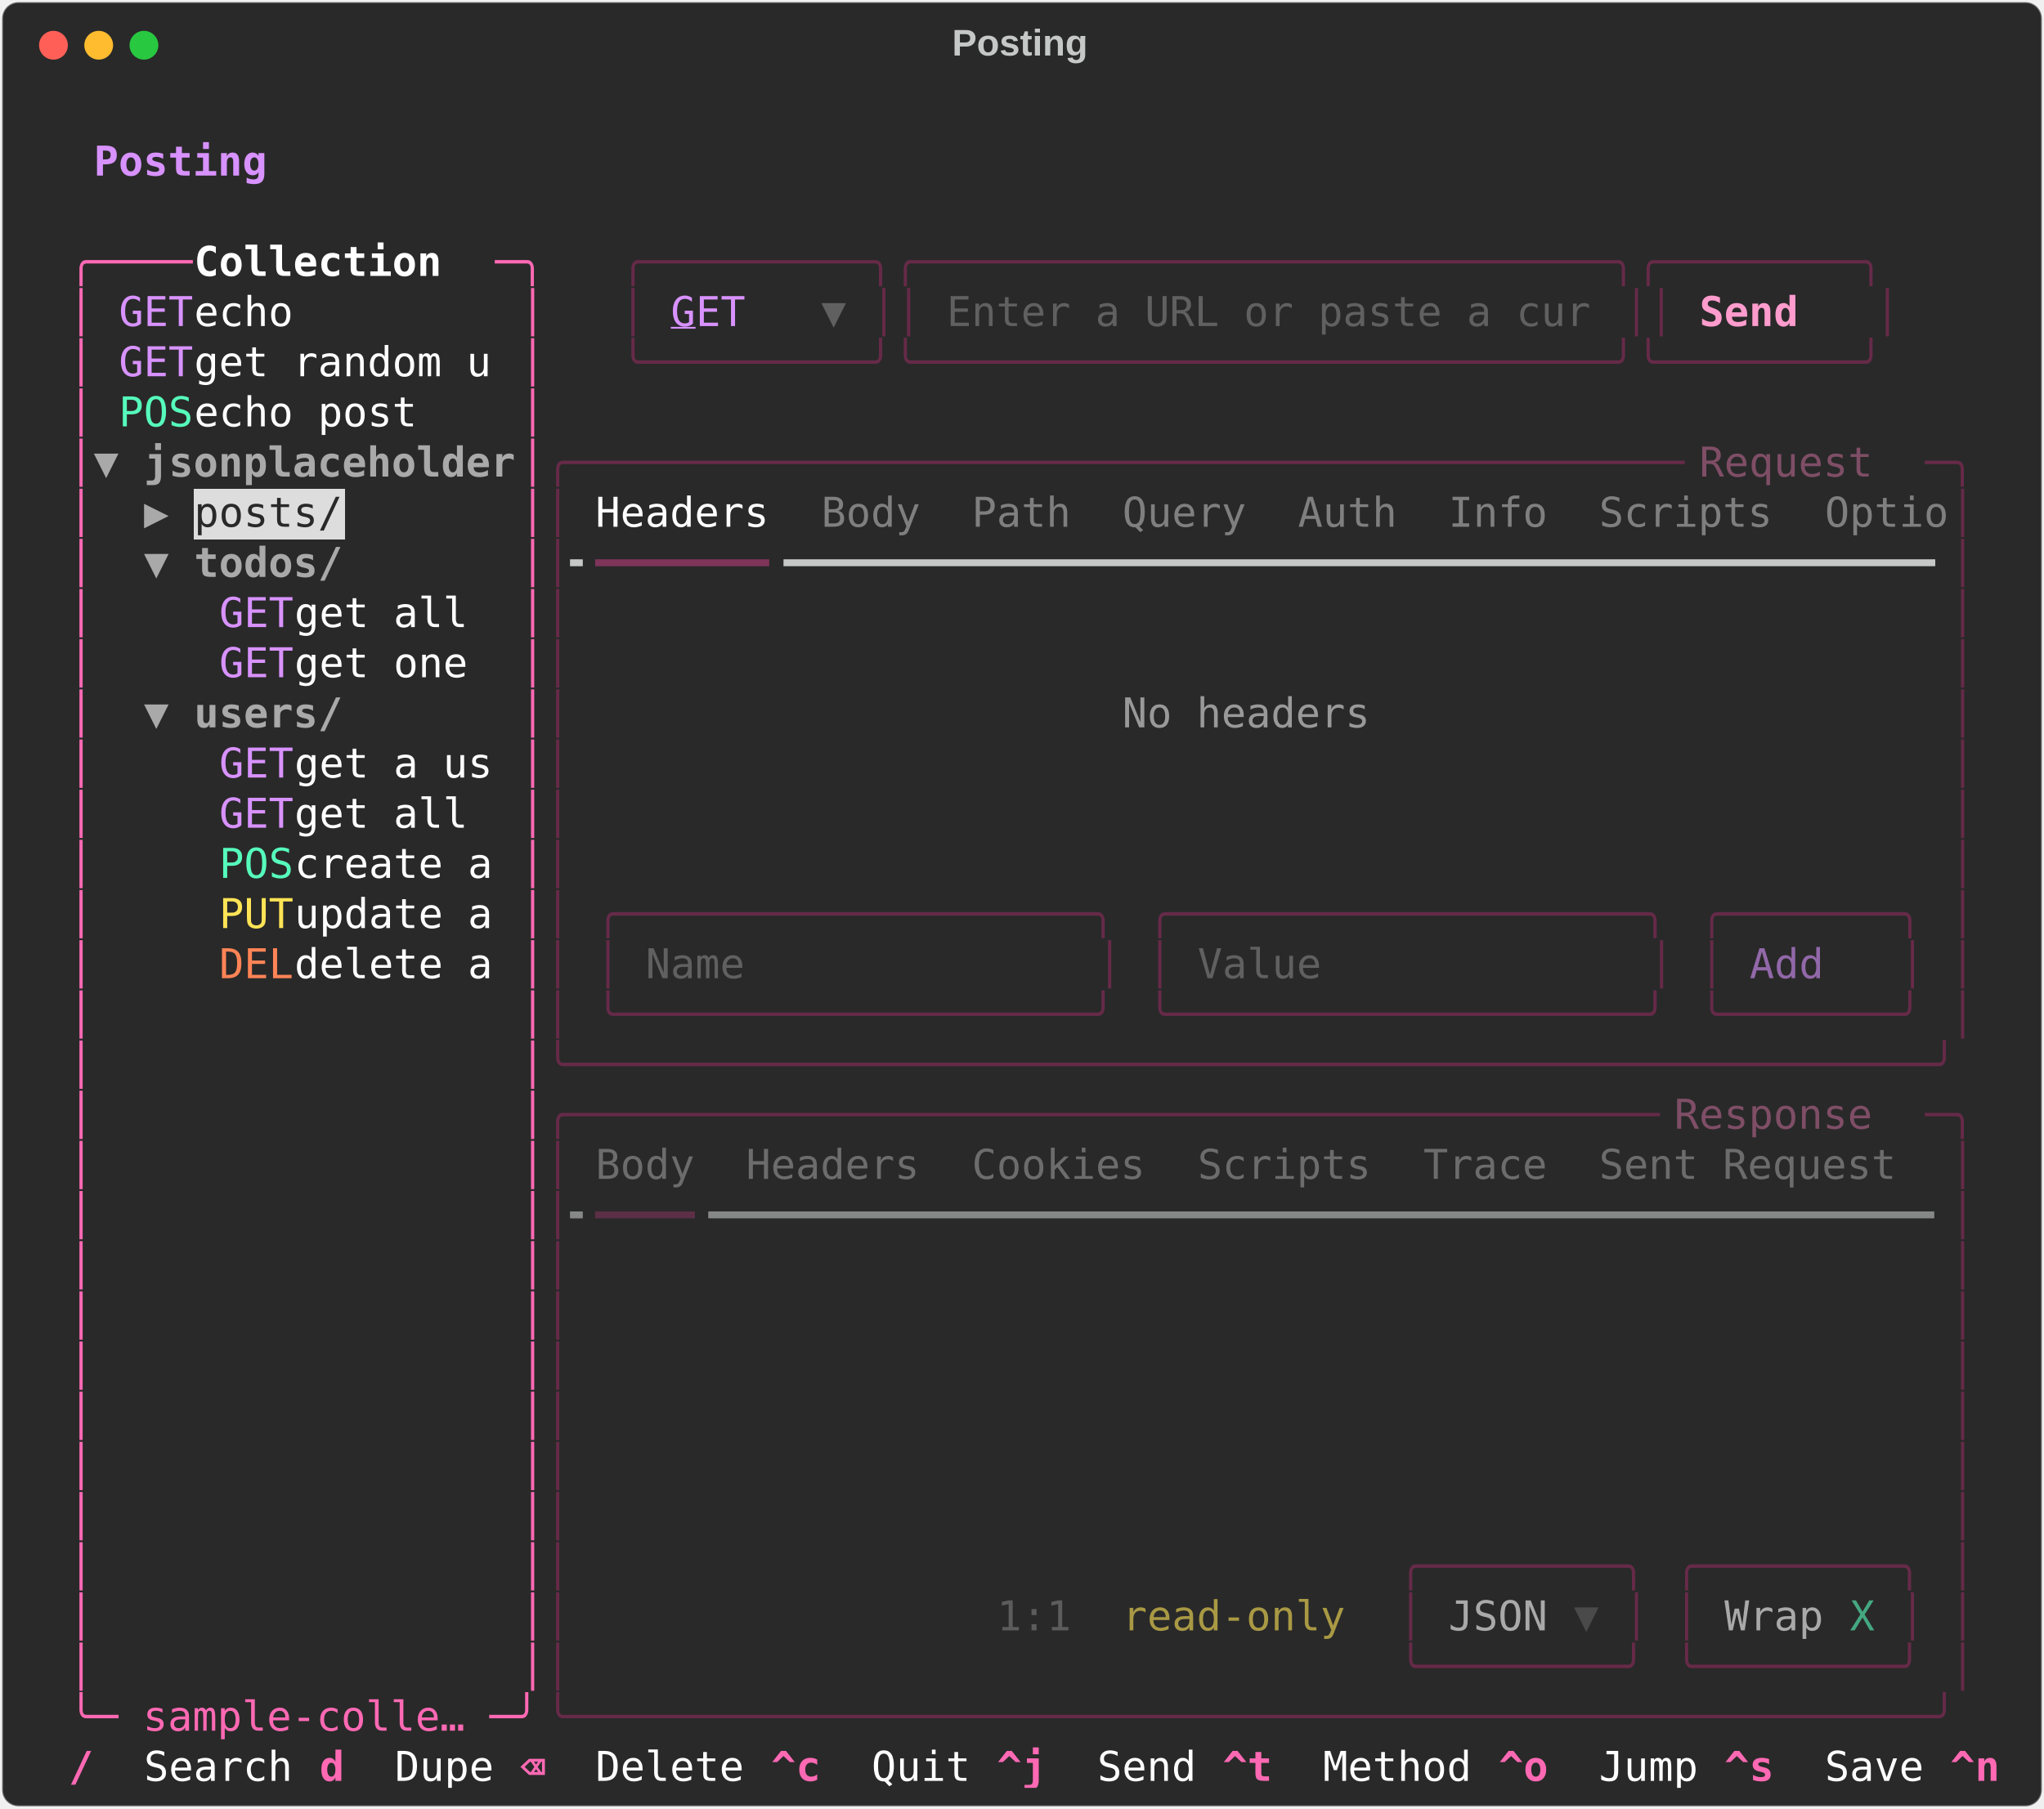
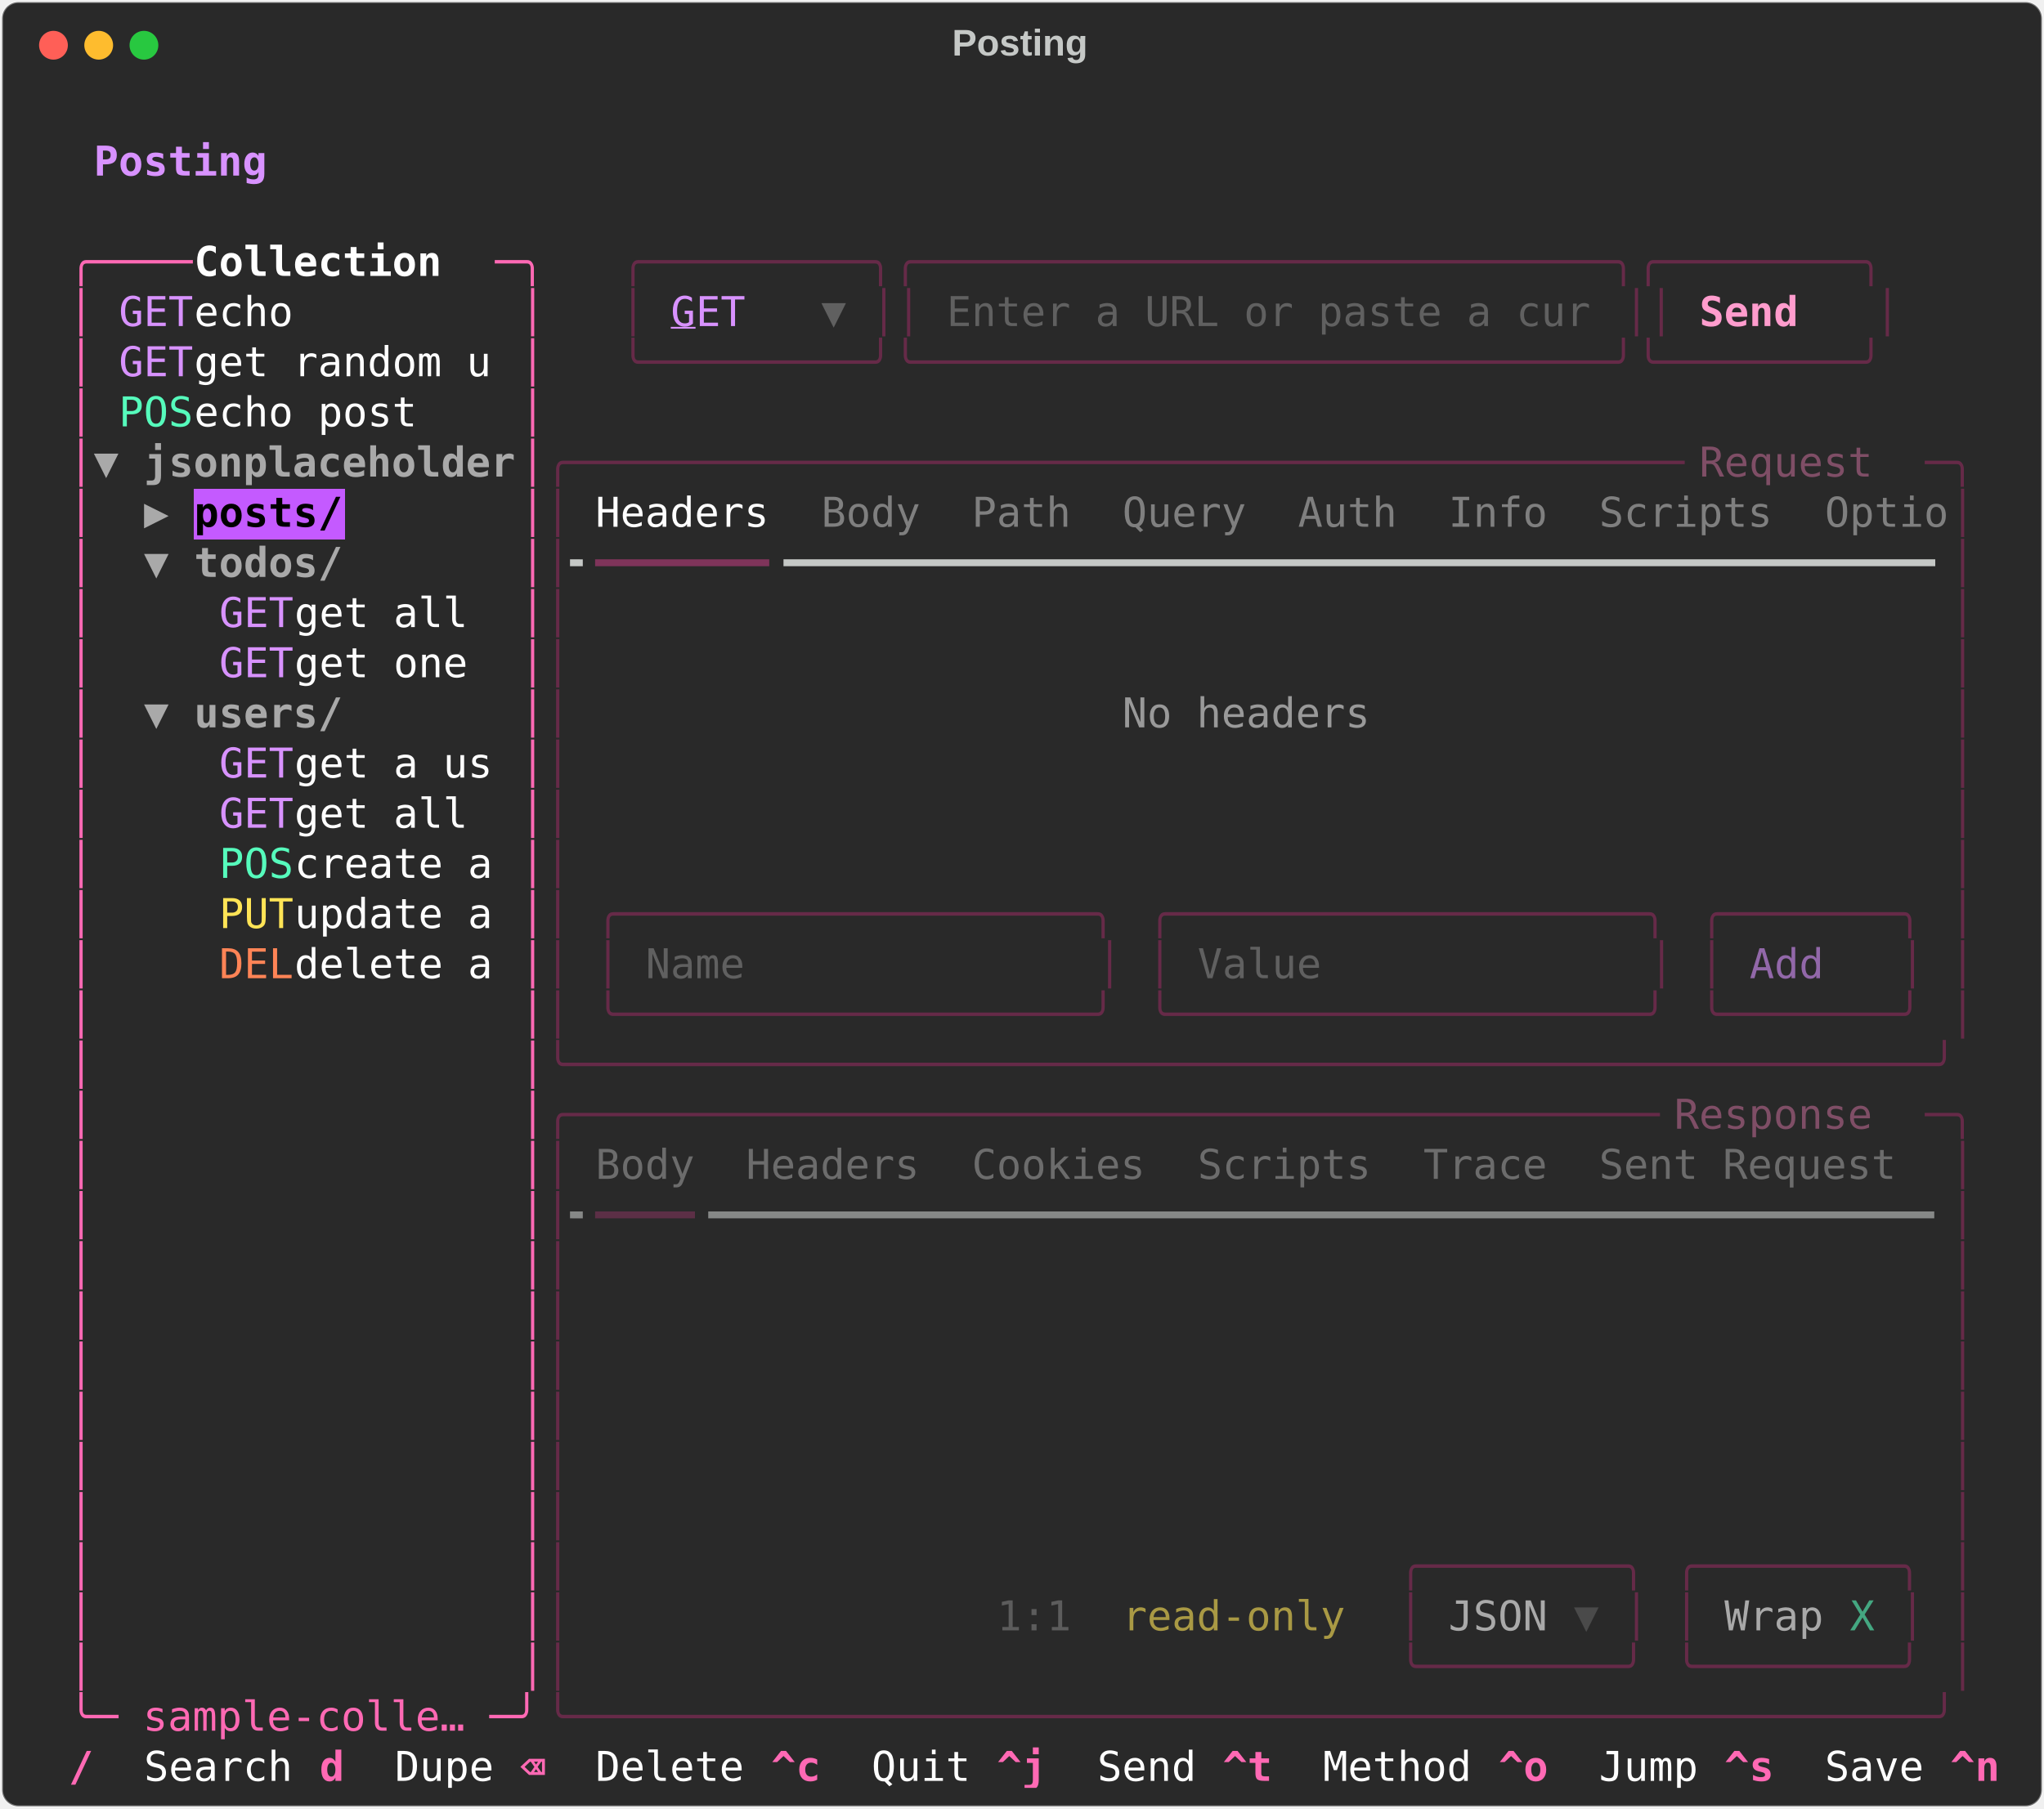
<svg xmlns="http://www.w3.org/2000/svg" class="rich-terminal" viewBox="0 0 994 879.6">
  <style>

    @font-face {
        font-family: "Fira Code";
        src: local("FiraCode-Regular"),
                url("https://cdnjs.cloudflare.com/ajax/libs/firacode/6.2.0/woff2/FiraCode-Regular.woff2") format("woff2"),
                url("https://cdnjs.cloudflare.com/ajax/libs/firacode/6.2.0/woff/FiraCode-Regular.woff") format("woff");
        font-style: normal;
        font-weight: 400;
    }
    @font-face {
        font-family: "Fira Code";
        src: local("FiraCode-Bold"),
                url("https://cdnjs.cloudflare.com/ajax/libs/firacode/6.2.0/woff2/FiraCode-Bold.woff2") format("woff2"),
                url("https://cdnjs.cloudflare.com/ajax/libs/firacode/6.2.0/woff/FiraCode-Bold.woff") format("woff");
        font-style: bold;
        font-weight: 700;
    }

    .terminal-matrix {
        font-family: Fira Code, monospace;
        font-size: 20px;
        line-height: 24.4px;
        font-variant-east-asian: full-width;
    }

    .terminal-title {
        font-size: 18px;
        font-weight: bold;
        font-family: arial;
    }

    .terminal-r1 { fill: #c5c8c6 }
.terminal-r2 { fill: #d892ff;font-weight: bold }
.terminal-r3 { fill: #ff69b4 }
.terminal-r4 { fill: #ffffff;font-weight: bold }
.terminal-r5 { fill: #662a48 }
.terminal-r6 { fill: #ffffff }
.terminal-r7 { fill: #d892ff }
.terminal-r8 { fill: #d892ff;text-decoration: underline; }
.terminal-r9 { fill: #606060 }
.terminal-r10 { fill: #ff9ccd;font-weight: bold }
.terminal-r11 { fill: #56fbbc }
.terminal-r12 { fill: #999999 }
.terminal-r13 { fill: #a9a9a9 }
.terminal-r14 { fill: #a9a9a9;font-weight: bold }
.terminal-r15 { fill: #7f4e66 }
- .terminal-r16 { fill: #292929 }
+ .terminal-r16 { fill: #000000;font-weight: bold }
.terminal-r17 { fill: #7f7f7f }
.terminal-r18 { fill: #7f345a }
.terminal-r19 { fill: #ffe456 }
.terminal-r20 { fill: #ff8456 }
.terminal-r21 { fill: #9268a9 }
.terminal-r22 { fill: #6c6c6c }
.terminal-r23 { fill: #868887 }
.terminal-r24 { fill: #5c2f46 }
.terminal-r25 { fill: #5c5c5c }
.terminal-r26 { fill: #a99944 }
.terminal-r27 { fill: #4a4a4a }
.terminal-r28 { fill: #44a781 }
.terminal-r29 { fill: #ff69b4;font-weight: bold }
    </style>
  <defs>
    <clipPath id="terminal-clip-terminal">
      <rect x="0" y="0" width="975.0" height="828.6" />
    </clipPath>
    <clipPath id="terminal-line-0">
      <rect x="0" y="1.5" width="976" height="24.65" />
    </clipPath>
    <clipPath id="terminal-line-1">
      <rect x="0" y="25.9" width="976" height="24.65" />
    </clipPath>
    <clipPath id="terminal-line-2">
      <rect x="0" y="50.3" width="976" height="24.65" />
    </clipPath>
    <clipPath id="terminal-line-3">
      <rect x="0" y="74.7" width="976" height="24.65" />
    </clipPath>
    <clipPath id="terminal-line-4">
      <rect x="0" y="99.1" width="976" height="24.65" />
    </clipPath>
    <clipPath id="terminal-line-5">
      <rect x="0" y="123.5" width="976" height="24.65" />
    </clipPath>
    <clipPath id="terminal-line-6">
      <rect x="0" y="147.9" width="976" height="24.65" />
    </clipPath>
    <clipPath id="terminal-line-7">
      <rect x="0" y="172.3" width="976" height="24.65" />
    </clipPath>
    <clipPath id="terminal-line-8">
      <rect x="0" y="196.7" width="976" height="24.65" />
    </clipPath>
    <clipPath id="terminal-line-9">
      <rect x="0" y="221.1" width="976" height="24.65" />
    </clipPath>
    <clipPath id="terminal-line-10">
      <rect x="0" y="245.5" width="976" height="24.65" />
    </clipPath>
    <clipPath id="terminal-line-11">
      <rect x="0" y="269.9" width="976" height="24.65" />
    </clipPath>
    <clipPath id="terminal-line-12">
      <rect x="0" y="294.3" width="976" height="24.65" />
    </clipPath>
    <clipPath id="terminal-line-13">
      <rect x="0" y="318.7" width="976" height="24.65" />
    </clipPath>
    <clipPath id="terminal-line-14">
      <rect x="0" y="343.1" width="976" height="24.65" />
    </clipPath>
    <clipPath id="terminal-line-15">
      <rect x="0" y="367.5" width="976" height="24.65" />
    </clipPath>
    <clipPath id="terminal-line-16">
      <rect x="0" y="391.9" width="976" height="24.65" />
    </clipPath>
    <clipPath id="terminal-line-17">
      <rect x="0" y="416.3" width="976" height="24.65" />
    </clipPath>
    <clipPath id="terminal-line-18">
      <rect x="0" y="440.7" width="976" height="24.65" />
    </clipPath>
    <clipPath id="terminal-line-19">
      <rect x="0" y="465.1" width="976" height="24.65" />
    </clipPath>
    <clipPath id="terminal-line-20">
      <rect x="0" y="489.5" width="976" height="24.65" />
    </clipPath>
    <clipPath id="terminal-line-21">
      <rect x="0" y="513.9" width="976" height="24.65" />
    </clipPath>
    <clipPath id="terminal-line-22">
      <rect x="0" y="538.3" width="976" height="24.65" />
    </clipPath>
    <clipPath id="terminal-line-23">
      <rect x="0" y="562.7" width="976" height="24.65" />
    </clipPath>
    <clipPath id="terminal-line-24">
      <rect x="0" y="587.1" width="976" height="24.65" />
    </clipPath>
    <clipPath id="terminal-line-25">
      <rect x="0" y="611.5" width="976" height="24.65" />
    </clipPath>
    <clipPath id="terminal-line-26">
      <rect x="0" y="635.9" width="976" height="24.65" />
    </clipPath>
    <clipPath id="terminal-line-27">
      <rect x="0" y="660.3" width="976" height="24.65" />
    </clipPath>
    <clipPath id="terminal-line-28">
      <rect x="0" y="684.7" width="976" height="24.65" />
    </clipPath>
    <clipPath id="terminal-line-29">
      <rect x="0" y="709.1" width="976" height="24.65" />
    </clipPath>
    <clipPath id="terminal-line-30">
      <rect x="0" y="733.5" width="976" height="24.65" />
    </clipPath>
    <clipPath id="terminal-line-31">
      <rect x="0" y="757.9" width="976" height="24.65" />
    </clipPath>
    <clipPath id="terminal-line-32">
      <rect x="0" y="782.3" width="976" height="24.65" />
    </clipPath>
  </defs>
  <rect fill="#292929" stroke="rgba(255,255,255,0.35)" stroke-width="1" x="1" y="1" width="992" height="877.6" rx="8" />
  <text class="terminal-title" fill="#c5c8c6" text-anchor="middle" x="496" y="27">Posting</text>
  <g transform="translate(26,22)">
    <circle cx="0" cy="0" r="7" fill="#ff5f57" />
    <circle cx="22" cy="0" r="7" fill="#febc2e" />
    <circle cx="44" cy="0" r="7" fill="#28c840" />
  </g>
  <g transform="translate(9, 41)" clip-path="url(#terminal-clip-terminal)">
-     <rect fill="#dddddd" x="85.4" y="196.7" width="73.2" height="24.65" shape-rendering="crispEdges" />
+     <rect fill="#c45aff" x="85.4" y="196.7" width="73.2" height="24.65" shape-rendering="crispEdges" />
    <g class="terminal-matrix">
      <text class="terminal-r1" x="976" y="20" textLength="12.2" clip-path="url(#terminal-line-0)">
</text>
      <text class="terminal-r2" x="36.6" y="44.4" textLength="85.4" clip-path="url(#terminal-line-1)">Posting</text>
      <text class="terminal-r1" x="976" y="44.4" textLength="12.2" clip-path="url(#terminal-line-1)">
</text>
      <text class="terminal-r1" x="976" y="68.8" textLength="12.2" clip-path="url(#terminal-line-2)">
</text>
      <text class="terminal-r3" x="24.4" y="93.2" textLength="61" clip-path="url(#terminal-line-3)">╭────</text>
      <text class="terminal-r4" x="85.4" y="93.2" textLength="146.4" clip-path="url(#terminal-line-3)"> Collection </text>
      <text class="terminal-r3" x="231.8" y="93.2" textLength="24.4" clip-path="url(#terminal-line-3)">─╮</text>
      <text class="terminal-r5" x="292.8" y="93.2" textLength="622.2" clip-path="url(#terminal-line-3)">╭─────────╮╭────────────────────────────╮╭────────╮</text>
      <text class="terminal-r1" x="976" y="93.2" textLength="12.2" clip-path="url(#terminal-line-3)">
</text>
      <text class="terminal-r3" x="24.4" y="117.6" textLength="12.2" clip-path="url(#terminal-line-4)">│</text>
      <text class="terminal-r7" x="48.8" y="117.6" textLength="36.6" clip-path="url(#terminal-line-4)">GET</text>
      <text class="terminal-r6" x="85.4" y="117.6" textLength="61" clip-path="url(#terminal-line-4)"> echo</text>
      <text class="terminal-r3" x="244" y="117.6" textLength="12.2" clip-path="url(#terminal-line-4)">│</text>
      <text class="terminal-r5" x="292.8" y="117.6" textLength="12.2" clip-path="url(#terminal-line-4)">│</text>
      <text class="terminal-r8" x="317.2" y="117.6" textLength="12.2" clip-path="url(#terminal-line-4)">G</text>
      <text class="terminal-r7" x="329.4" y="117.6" textLength="24.4" clip-path="url(#terminal-line-4)">ET</text>
      <text class="terminal-r9" x="390.4" y="117.6" textLength="12.2" clip-path="url(#terminal-line-4)">▼</text>
      <text class="terminal-r5" x="414.8" y="117.6" textLength="24.4" clip-path="url(#terminal-line-4)">││</text>
      <text class="terminal-r9" x="451.4" y="117.6" textLength="317.2" clip-path="url(#terminal-line-4)">Enter a URL or paste a cur</text>
      <text class="terminal-r5" x="780.8" y="117.6" textLength="24.4" clip-path="url(#terminal-line-4)">││</text>
      <text class="terminal-r10" x="817.4" y="117.6" textLength="73.2" clip-path="url(#terminal-line-4)"> Send </text>
      <text class="terminal-r5" x="902.8" y="117.6" textLength="12.2" clip-path="url(#terminal-line-4)">│</text>
      <text class="terminal-r1" x="976" y="117.6" textLength="12.2" clip-path="url(#terminal-line-4)">
</text>
      <text class="terminal-r3" x="24.4" y="142" textLength="12.2" clip-path="url(#terminal-line-5)">│</text>
      <text class="terminal-r7" x="48.8" y="142" textLength="36.6" clip-path="url(#terminal-line-5)">GET</text>
      <text class="terminal-r6" x="85.4" y="142" textLength="158.6" clip-path="url(#terminal-line-5)"> get random u</text>
      <text class="terminal-r3" x="244" y="142" textLength="12.2" clip-path="url(#terminal-line-5)">│</text>
      <text class="terminal-r5" x="292.8" y="142" textLength="622.2" clip-path="url(#terminal-line-5)">╰─────────╯╰────────────────────────────╯╰────────╯</text>
      <text class="terminal-r1" x="976" y="142" textLength="12.2" clip-path="url(#terminal-line-5)">
</text>
      <text class="terminal-r3" x="24.4" y="166.4" textLength="12.2" clip-path="url(#terminal-line-6)">│</text>
      <text class="terminal-r11" x="48.8" y="166.4" textLength="36.6" clip-path="url(#terminal-line-6)">POS</text>
      <text class="terminal-r6" x="85.4" y="166.4" textLength="122" clip-path="url(#terminal-line-6)"> echo post</text>
      <text class="terminal-r3" x="244" y="166.4" textLength="12.2" clip-path="url(#terminal-line-6)">│</text>
      <text class="terminal-r1" x="976" y="166.4" textLength="12.2" clip-path="url(#terminal-line-6)">
</text>
      <text class="terminal-r3" x="24.4" y="190.8" textLength="12.2" clip-path="url(#terminal-line-7)">│</text>
      <text class="terminal-r13" x="36.6" y="190.8" textLength="24.4" clip-path="url(#terminal-line-7)">▼ </text>
      <text class="terminal-r14" x="61" y="190.8" textLength="183" clip-path="url(#terminal-line-7)">jsonplaceholder</text>
      <text class="terminal-r3" x="244" y="190.8" textLength="12.2" clip-path="url(#terminal-line-7)">│</text>
      <text class="terminal-r5" x="256.2" y="190.8" textLength="561.2" clip-path="url(#terminal-line-7)">╭─────────────────────────────────────────────</text>
      <text class="terminal-r15" x="817.4" y="190.8" textLength="109.8" clip-path="url(#terminal-line-7)"> Request </text>
      <text class="terminal-r5" x="927.2" y="190.8" textLength="24.4" clip-path="url(#terminal-line-7)">─╮</text>
      <text class="terminal-r1" x="976" y="190.8" textLength="12.2" clip-path="url(#terminal-line-7)">
</text>
      <text class="terminal-r3" x="24.4" y="215.2" textLength="12.2" clip-path="url(#terminal-line-8)">│</text>
      <text class="terminal-r13" x="61" y="215.2" textLength="24.4" clip-path="url(#terminal-line-8)">▶ </text>
      <text class="terminal-r16" x="85.4" y="215.2" textLength="73.2" clip-path="url(#terminal-line-8)">posts/</text>
      <text class="terminal-r3" x="244" y="215.2" textLength="12.2" clip-path="url(#terminal-line-8)">│</text>
      <text class="terminal-r5" x="256.2" y="215.2" textLength="12.2" clip-path="url(#terminal-line-8)">│</text>
      <text class="terminal-r6" x="280.6" y="215.2" textLength="85.4" clip-path="url(#terminal-line-8)">Headers</text>
      <text class="terminal-r17" x="390.4" y="215.2" textLength="48.8" clip-path="url(#terminal-line-8)">Body</text>
      <text class="terminal-r17" x="463.6" y="215.2" textLength="48.8" clip-path="url(#terminal-line-8)">Path</text>
      <text class="terminal-r17" x="536.8" y="215.2" textLength="61" clip-path="url(#terminal-line-8)">Query</text>
      <text class="terminal-r17" x="622.2" y="215.2" textLength="48.8" clip-path="url(#terminal-line-8)">Auth</text>
      <text class="terminal-r17" x="695.4" y="215.2" textLength="48.8" clip-path="url(#terminal-line-8)">Info</text>
      <text class="terminal-r17" x="768.6" y="215.2" textLength="85.4" clip-path="url(#terminal-line-8)">Scripts</text>
      <text class="terminal-r17" x="878.4" y="215.2" textLength="61" clip-path="url(#terminal-line-8)">Optio</text>
      <text class="terminal-r5" x="939.4" y="215.2" textLength="12.2" clip-path="url(#terminal-line-8)">│</text>
      <text class="terminal-r1" x="976" y="215.2" textLength="12.2" clip-path="url(#terminal-line-8)">
</text>
      <text class="terminal-r3" x="24.4" y="239.6" textLength="12.2" clip-path="url(#terminal-line-9)">│</text>
      <text class="terminal-r13" x="61" y="239.6" textLength="24.4" clip-path="url(#terminal-line-9)">▼ </text>
      <text class="terminal-r14" x="85.4" y="239.6" textLength="73.2" clip-path="url(#terminal-line-9)">todos/</text>
      <text class="terminal-r3" x="244" y="239.6" textLength="12.2" clip-path="url(#terminal-line-9)">│</text>
      <text class="terminal-r5" x="256.2" y="239.6" textLength="12.2" clip-path="url(#terminal-line-9)">│</text>
      <text class="terminal-r1" x="268.4" y="239.6" textLength="12.2" clip-path="url(#terminal-line-9)">╸</text>
      <text class="terminal-r18" x="280.6" y="239.6" textLength="85.4" clip-path="url(#terminal-line-9)">━━━━━━━</text>
      <text class="terminal-r1" x="366" y="239.6" textLength="573.4" clip-path="url(#terminal-line-9)">╺━━━━━━━━━━━━━━━━━━━━━━━━━━━━━━━━━━━━━━━━━━━━━━</text>
      <text class="terminal-r5" x="939.4" y="239.6" textLength="12.2" clip-path="url(#terminal-line-9)">│</text>
      <text class="terminal-r1" x="976" y="239.6" textLength="12.2" clip-path="url(#terminal-line-9)">
</text>
      <text class="terminal-r3" x="24.4" y="264" textLength="12.2" clip-path="url(#terminal-line-10)">│</text>
      <text class="terminal-r7" x="97.6" y="264" textLength="36.6" clip-path="url(#terminal-line-10)">GET</text>
      <text class="terminal-r6" x="134.2" y="264" textLength="97.6" clip-path="url(#terminal-line-10)"> get all</text>
      <text class="terminal-r3" x="244" y="264" textLength="12.2" clip-path="url(#terminal-line-10)">│</text>
      <text class="terminal-r5" x="256.2" y="264" textLength="12.2" clip-path="url(#terminal-line-10)">│</text>
      <text class="terminal-r5" x="939.4" y="264" textLength="12.2" clip-path="url(#terminal-line-10)">│</text>
      <text class="terminal-r1" x="976" y="264" textLength="12.2" clip-path="url(#terminal-line-10)">
</text>
      <text class="terminal-r3" x="24.4" y="288.4" textLength="12.2" clip-path="url(#terminal-line-11)">│</text>
      <text class="terminal-r7" x="97.6" y="288.4" textLength="36.6" clip-path="url(#terminal-line-11)">GET</text>
      <text class="terminal-r6" x="134.2" y="288.4" textLength="97.6" clip-path="url(#terminal-line-11)"> get one</text>
      <text class="terminal-r3" x="244" y="288.4" textLength="12.2" clip-path="url(#terminal-line-11)">│</text>
      <text class="terminal-r5" x="256.2" y="288.4" textLength="12.2" clip-path="url(#terminal-line-11)">│</text>
      <text class="terminal-r5" x="939.4" y="288.4" textLength="12.2" clip-path="url(#terminal-line-11)">│</text>
      <text class="terminal-r1" x="976" y="288.4" textLength="12.2" clip-path="url(#terminal-line-11)">
</text>
      <text class="terminal-r3" x="24.4" y="312.8" textLength="12.2" clip-path="url(#terminal-line-12)">│</text>
      <text class="terminal-r13" x="61" y="312.8" textLength="24.4" clip-path="url(#terminal-line-12)">▼ </text>
      <text class="terminal-r14" x="85.4" y="312.8" textLength="73.2" clip-path="url(#terminal-line-12)">users/</text>
      <text class="terminal-r3" x="244" y="312.8" textLength="12.2" clip-path="url(#terminal-line-12)">│</text>
      <text class="terminal-r5" x="256.2" y="312.8" textLength="12.2" clip-path="url(#terminal-line-12)">│</text>
      <text class="terminal-r12" x="536.8" y="312.8" textLength="122" clip-path="url(#terminal-line-12)">No headers</text>
      <text class="terminal-r5" x="939.4" y="312.8" textLength="12.2" clip-path="url(#terminal-line-12)">│</text>
      <text class="terminal-r1" x="976" y="312.8" textLength="12.2" clip-path="url(#terminal-line-12)">
</text>
      <text class="terminal-r3" x="24.4" y="337.2" textLength="12.2" clip-path="url(#terminal-line-13)">│</text>
      <text class="terminal-r7" x="97.6" y="337.2" textLength="36.6" clip-path="url(#terminal-line-13)">GET</text>
      <text class="terminal-r6" x="134.2" y="337.2" textLength="109.8" clip-path="url(#terminal-line-13)"> get a us</text>
      <text class="terminal-r3" x="244" y="337.2" textLength="12.2" clip-path="url(#terminal-line-13)">│</text>
      <text class="terminal-r5" x="256.2" y="337.2" textLength="12.2" clip-path="url(#terminal-line-13)">│</text>
      <text class="terminal-r5" x="939.4" y="337.2" textLength="12.2" clip-path="url(#terminal-line-13)">│</text>
      <text class="terminal-r1" x="976" y="337.2" textLength="12.2" clip-path="url(#terminal-line-13)">
</text>
      <text class="terminal-r3" x="24.4" y="361.6" textLength="12.2" clip-path="url(#terminal-line-14)">│</text>
      <text class="terminal-r7" x="97.6" y="361.6" textLength="36.6" clip-path="url(#terminal-line-14)">GET</text>
      <text class="terminal-r6" x="134.2" y="361.6" textLength="109.8" clip-path="url(#terminal-line-14)"> get all </text>
      <text class="terminal-r3" x="244" y="361.6" textLength="12.2" clip-path="url(#terminal-line-14)">│</text>
      <text class="terminal-r5" x="256.2" y="361.6" textLength="12.2" clip-path="url(#terminal-line-14)">│</text>
      <text class="terminal-r5" x="939.4" y="361.6" textLength="12.2" clip-path="url(#terminal-line-14)">│</text>
      <text class="terminal-r1" x="976" y="361.6" textLength="12.2" clip-path="url(#terminal-line-14)">
</text>
      <text class="terminal-r3" x="24.4" y="386" textLength="12.2" clip-path="url(#terminal-line-15)">│</text>
      <text class="terminal-r11" x="97.6" y="386" textLength="36.6" clip-path="url(#terminal-line-15)">POS</text>
      <text class="terminal-r6" x="134.2" y="386" textLength="109.8" clip-path="url(#terminal-line-15)"> create a</text>
      <text class="terminal-r3" x="244" y="386" textLength="12.2" clip-path="url(#terminal-line-15)">│</text>
      <text class="terminal-r5" x="256.2" y="386" textLength="12.2" clip-path="url(#terminal-line-15)">│</text>
      <text class="terminal-r5" x="939.4" y="386" textLength="12.2" clip-path="url(#terminal-line-15)">│</text>
      <text class="terminal-r1" x="976" y="386" textLength="12.2" clip-path="url(#terminal-line-15)">
</text>
      <text class="terminal-r3" x="24.4" y="410.4" textLength="12.2" clip-path="url(#terminal-line-16)">│</text>
      <text class="terminal-r19" x="97.6" y="410.4" textLength="36.6" clip-path="url(#terminal-line-16)">PUT</text>
      <text class="terminal-r6" x="134.2" y="410.4" textLength="109.8" clip-path="url(#terminal-line-16)"> update a</text>
      <text class="terminal-r3" x="244" y="410.4" textLength="12.2" clip-path="url(#terminal-line-16)">│</text>
      <text class="terminal-r5" x="256.2" y="410.4" textLength="12.2" clip-path="url(#terminal-line-16)">│</text>
      <text class="terminal-r5" x="280.6" y="410.4" textLength="256.2" clip-path="url(#terminal-line-16)">╭───────────────────╮</text>
      <text class="terminal-r5" x="549" y="410.4" textLength="256.2" clip-path="url(#terminal-line-16)">╭───────────────────╮</text>
      <text class="terminal-r5" x="817.4" y="410.4" textLength="109.8" clip-path="url(#terminal-line-16)">╭───────╮</text>
      <text class="terminal-r5" x="939.4" y="410.4" textLength="12.2" clip-path="url(#terminal-line-16)">│</text>
      <text class="terminal-r1" x="976" y="410.4" textLength="12.2" clip-path="url(#terminal-line-16)">
</text>
      <text class="terminal-r3" x="24.4" y="434.8" textLength="12.2" clip-path="url(#terminal-line-17)">│</text>
      <text class="terminal-r20" x="97.6" y="434.8" textLength="36.6" clip-path="url(#terminal-line-17)">DEL</text>
      <text class="terminal-r6" x="134.2" y="434.8" textLength="109.8" clip-path="url(#terminal-line-17)"> delete a</text>
      <text class="terminal-r3" x="244" y="434.8" textLength="12.2" clip-path="url(#terminal-line-17)">│</text>
      <text class="terminal-r5" x="256.2" y="434.8" textLength="12.2" clip-path="url(#terminal-line-17)">│</text>
      <text class="terminal-r5" x="280.6" y="434.8" textLength="12.2" clip-path="url(#terminal-line-17)">│</text>
      <text class="terminal-r9" x="305" y="434.8" textLength="48.8" clip-path="url(#terminal-line-17)">Name</text>
      <text class="terminal-r5" x="524.6" y="434.8" textLength="12.2" clip-path="url(#terminal-line-17)">│</text>
      <text class="terminal-r5" x="549" y="434.8" textLength="12.2" clip-path="url(#terminal-line-17)">│</text>
      <text class="terminal-r9" x="573.4" y="434.8" textLength="61" clip-path="url(#terminal-line-17)">Value</text>
      <text class="terminal-r5" x="793" y="434.8" textLength="12.2" clip-path="url(#terminal-line-17)">│</text>
      <text class="terminal-r5" x="817.4" y="434.8" textLength="12.2" clip-path="url(#terminal-line-17)">│</text>
      <text class="terminal-r21" x="841.8" y="434.8" textLength="61" clip-path="url(#terminal-line-17)"> Add </text>
      <text class="terminal-r5" x="915" y="434.8" textLength="12.2" clip-path="url(#terminal-line-17)">│</text>
      <text class="terminal-r5" x="939.4" y="434.8" textLength="12.2" clip-path="url(#terminal-line-17)">│</text>
      <text class="terminal-r1" x="976" y="434.8" textLength="12.2" clip-path="url(#terminal-line-17)">
</text>
      <text class="terminal-r3" x="24.4" y="459.2" textLength="12.2" clip-path="url(#terminal-line-18)">│</text>
      <text class="terminal-r3" x="244" y="459.2" textLength="12.2" clip-path="url(#terminal-line-18)">│</text>
      <text class="terminal-r5" x="256.2" y="459.2" textLength="12.2" clip-path="url(#terminal-line-18)">│</text>
      <text class="terminal-r5" x="280.6" y="459.2" textLength="256.2" clip-path="url(#terminal-line-18)">╰───────────────────╯</text>
      <text class="terminal-r5" x="549" y="459.2" textLength="256.2" clip-path="url(#terminal-line-18)">╰───────────────────╯</text>
      <text class="terminal-r5" x="817.4" y="459.2" textLength="109.8" clip-path="url(#terminal-line-18)">╰───────╯</text>
      <text class="terminal-r5" x="939.4" y="459.2" textLength="12.2" clip-path="url(#terminal-line-18)">│</text>
      <text class="terminal-r1" x="976" y="459.2" textLength="12.2" clip-path="url(#terminal-line-18)">
</text>
      <text class="terminal-r3" x="24.4" y="483.6" textLength="12.2" clip-path="url(#terminal-line-19)">│</text>
      <text class="terminal-r3" x="244" y="483.6" textLength="12.2" clip-path="url(#terminal-line-19)">│</text>
      <text class="terminal-r5" x="256.2" y="483.6" textLength="695.4" clip-path="url(#terminal-line-19)">╰───────────────────────────────────────────────────────╯</text>
      <text class="terminal-r1" x="976" y="483.6" textLength="12.2" clip-path="url(#terminal-line-19)">
</text>
      <text class="terminal-r3" x="24.4" y="508" textLength="12.2" clip-path="url(#terminal-line-20)">│</text>
      <text class="terminal-r3" x="244" y="508" textLength="12.2" clip-path="url(#terminal-line-20)">│</text>
      <text class="terminal-r5" x="256.2" y="508" textLength="549" clip-path="url(#terminal-line-20)">╭────────────────────────────────────────────</text>
      <text class="terminal-r15" x="805.2" y="508" textLength="122" clip-path="url(#terminal-line-20)"> Response </text>
      <text class="terminal-r5" x="927.2" y="508" textLength="24.4" clip-path="url(#terminal-line-20)">─╮</text>
      <text class="terminal-r1" x="976" y="508" textLength="12.2" clip-path="url(#terminal-line-20)">
</text>
      <text class="terminal-r3" x="24.4" y="532.4" textLength="12.2" clip-path="url(#terminal-line-21)">│</text>
      <text class="terminal-r3" x="244" y="532.4" textLength="12.2" clip-path="url(#terminal-line-21)">│</text>
      <text class="terminal-r5" x="256.2" y="532.4" textLength="12.2" clip-path="url(#terminal-line-21)">│</text>
      <text class="terminal-r22" x="280.6" y="532.4" textLength="48.8" clip-path="url(#terminal-line-21)">Body</text>
      <text class="terminal-r22" x="353.8" y="532.4" textLength="85.4" clip-path="url(#terminal-line-21)">Headers</text>
      <text class="terminal-r22" x="463.6" y="532.4" textLength="85.4" clip-path="url(#terminal-line-21)">Cookies</text>
      <text class="terminal-r22" x="573.4" y="532.4" textLength="85.4" clip-path="url(#terminal-line-21)">Scripts</text>
      <text class="terminal-r22" x="683.2" y="532.4" textLength="61" clip-path="url(#terminal-line-21)">Trace</text>
      <text class="terminal-r22" x="768.6" y="532.4" textLength="146.4" clip-path="url(#terminal-line-21)">Sent Request</text>
      <text class="terminal-r5" x="939.4" y="532.4" textLength="12.2" clip-path="url(#terminal-line-21)">│</text>
      <text class="terminal-r1" x="976" y="532.4" textLength="12.2" clip-path="url(#terminal-line-21)">
</text>
      <text class="terminal-r3" x="24.4" y="556.8" textLength="12.2" clip-path="url(#terminal-line-22)">│</text>
      <text class="terminal-r3" x="244" y="556.8" textLength="12.2" clip-path="url(#terminal-line-22)">│</text>
      <text class="terminal-r5" x="256.2" y="556.8" textLength="12.2" clip-path="url(#terminal-line-22)">│</text>
      <text class="terminal-r23" x="268.4" y="556.8" textLength="12.2" clip-path="url(#terminal-line-22)">╸</text>
      <text class="terminal-r24" x="280.6" y="556.8" textLength="48.8" clip-path="url(#terminal-line-22)">━━━━</text>
      <text class="terminal-r23" x="329.4" y="556.8" textLength="610" clip-path="url(#terminal-line-22)">╺━━━━━━━━━━━━━━━━━━━━━━━━━━━━━━━━━━━━━━━━━━━━━━━━━</text>
      <text class="terminal-r5" x="939.4" y="556.8" textLength="12.2" clip-path="url(#terminal-line-22)">│</text>
      <text class="terminal-r1" x="976" y="556.8" textLength="12.2" clip-path="url(#terminal-line-22)">
</text>
      <text class="terminal-r3" x="24.4" y="581.2" textLength="12.2" clip-path="url(#terminal-line-23)">│</text>
      <text class="terminal-r3" x="244" y="581.2" textLength="12.2" clip-path="url(#terminal-line-23)">│</text>
      <text class="terminal-r5" x="256.2" y="581.2" textLength="12.2" clip-path="url(#terminal-line-23)">│</text>
      <text class="terminal-r5" x="939.4" y="581.2" textLength="12.2" clip-path="url(#terminal-line-23)">│</text>
      <text class="terminal-r1" x="976" y="581.2" textLength="12.2" clip-path="url(#terminal-line-23)">
</text>
      <text class="terminal-r3" x="24.4" y="605.6" textLength="12.2" clip-path="url(#terminal-line-24)">│</text>
      <text class="terminal-r3" x="244" y="605.6" textLength="12.2" clip-path="url(#terminal-line-24)">│</text>
      <text class="terminal-r5" x="256.2" y="605.6" textLength="12.2" clip-path="url(#terminal-line-24)">│</text>
      <text class="terminal-r5" x="939.4" y="605.6" textLength="12.2" clip-path="url(#terminal-line-24)">│</text>
      <text class="terminal-r1" x="976" y="605.6" textLength="12.2" clip-path="url(#terminal-line-24)">
</text>
      <text class="terminal-r3" x="24.4" y="630" textLength="12.2" clip-path="url(#terminal-line-25)">│</text>
      <text class="terminal-r3" x="244" y="630" textLength="12.2" clip-path="url(#terminal-line-25)">│</text>
      <text class="terminal-r5" x="256.2" y="630" textLength="12.2" clip-path="url(#terminal-line-25)">│</text>
      <text class="terminal-r5" x="939.4" y="630" textLength="12.2" clip-path="url(#terminal-line-25)">│</text>
      <text class="terminal-r1" x="976" y="630" textLength="12.2" clip-path="url(#terminal-line-25)">
</text>
      <text class="terminal-r3" x="24.4" y="654.4" textLength="12.2" clip-path="url(#terminal-line-26)">│</text>
      <text class="terminal-r3" x="244" y="654.4" textLength="12.2" clip-path="url(#terminal-line-26)">│</text>
      <text class="terminal-r5" x="256.2" y="654.4" textLength="12.2" clip-path="url(#terminal-line-26)">│</text>
      <text class="terminal-r5" x="939.4" y="654.4" textLength="12.2" clip-path="url(#terminal-line-26)">│</text>
      <text class="terminal-r1" x="976" y="654.4" textLength="12.2" clip-path="url(#terminal-line-26)">
</text>
      <text class="terminal-r3" x="24.4" y="678.8" textLength="12.2" clip-path="url(#terminal-line-27)">│</text>
      <text class="terminal-r3" x="244" y="678.8" textLength="12.2" clip-path="url(#terminal-line-27)">│</text>
      <text class="terminal-r5" x="256.2" y="678.8" textLength="12.2" clip-path="url(#terminal-line-27)">│</text>
      <text class="terminal-r5" x="939.4" y="678.8" textLength="12.2" clip-path="url(#terminal-line-27)">│</text>
      <text class="terminal-r1" x="976" y="678.8" textLength="12.2" clip-path="url(#terminal-line-27)">
</text>
      <text class="terminal-r3" x="24.4" y="703.2" textLength="12.2" clip-path="url(#terminal-line-28)">│</text>
      <text class="terminal-r3" x="244" y="703.2" textLength="12.2" clip-path="url(#terminal-line-28)">│</text>
      <text class="terminal-r5" x="256.2" y="703.2" textLength="12.2" clip-path="url(#terminal-line-28)">│</text>
      <text class="terminal-r5" x="939.4" y="703.2" textLength="12.2" clip-path="url(#terminal-line-28)">│</text>
      <text class="terminal-r1" x="976" y="703.2" textLength="12.2" clip-path="url(#terminal-line-28)">
</text>
      <text class="terminal-r3" x="24.4" y="727.6" textLength="12.2" clip-path="url(#terminal-line-29)">│</text>
      <text class="terminal-r3" x="244" y="727.6" textLength="12.2" clip-path="url(#terminal-line-29)">│</text>
      <text class="terminal-r5" x="256.2" y="727.6" textLength="12.2" clip-path="url(#terminal-line-29)">│</text>
      <text class="terminal-r5" x="671" y="727.6" textLength="122" clip-path="url(#terminal-line-29)">╭────────╮</text>
      <text class="terminal-r5" x="805.2" y="727.6" textLength="122" clip-path="url(#terminal-line-29)">╭────────╮</text>
      <text class="terminal-r5" x="939.4" y="727.6" textLength="12.2" clip-path="url(#terminal-line-29)">│</text>
      <text class="terminal-r1" x="976" y="727.6" textLength="12.2" clip-path="url(#terminal-line-29)">
</text>
      <text class="terminal-r3" x="24.4" y="752" textLength="12.2" clip-path="url(#terminal-line-30)">│</text>
      <text class="terminal-r3" x="244" y="752" textLength="12.2" clip-path="url(#terminal-line-30)">│</text>
      <text class="terminal-r5" x="256.2" y="752" textLength="12.2" clip-path="url(#terminal-line-30)">│</text>
      <text class="terminal-r25" x="475.8" y="752" textLength="36.6" clip-path="url(#terminal-line-30)">1:1</text>
      <text class="terminal-r26" x="536.8" y="752" textLength="109.8" clip-path="url(#terminal-line-30)">read-only</text>
      <text class="terminal-r5" x="671" y="752" textLength="12.2" clip-path="url(#terminal-line-30)">│</text>
      <text class="terminal-r13" x="695.4" y="752" textLength="48.8" clip-path="url(#terminal-line-30)">JSON</text>
      <text class="terminal-r27" x="756.4" y="752" textLength="12.2" clip-path="url(#terminal-line-30)">▼</text>
      <text class="terminal-r5" x="780.8" y="752" textLength="12.2" clip-path="url(#terminal-line-30)">│</text>
      <text class="terminal-r5" x="805.2" y="752" textLength="12.2" clip-path="url(#terminal-line-30)">│</text>
      <text class="terminal-r13" x="829.6" y="752" textLength="48.8" clip-path="url(#terminal-line-30)">Wrap</text>
      <text class="terminal-r28" x="890.6" y="752" textLength="12.2" clip-path="url(#terminal-line-30)">X</text>
      <text class="terminal-r5" x="915" y="752" textLength="12.2" clip-path="url(#terminal-line-30)">│</text>
      <text class="terminal-r5" x="939.4" y="752" textLength="12.2" clip-path="url(#terminal-line-30)">│</text>
      <text class="terminal-r1" x="976" y="752" textLength="12.2" clip-path="url(#terminal-line-30)">
</text>
      <text class="terminal-r3" x="24.4" y="776.4" textLength="12.2" clip-path="url(#terminal-line-31)">│</text>
      <text class="terminal-r3" x="244" y="776.4" textLength="12.2" clip-path="url(#terminal-line-31)">│</text>
      <text class="terminal-r5" x="256.2" y="776.4" textLength="12.2" clip-path="url(#terminal-line-31)">│</text>
      <text class="terminal-r5" x="671" y="776.4" textLength="122" clip-path="url(#terminal-line-31)">╰────────╯</text>
      <text class="terminal-r5" x="805.2" y="776.4" textLength="122" clip-path="url(#terminal-line-31)">╰────────╯</text>
      <text class="terminal-r5" x="939.4" y="776.4" textLength="12.2" clip-path="url(#terminal-line-31)">│</text>
      <text class="terminal-r1" x="976" y="776.4" textLength="12.2" clip-path="url(#terminal-line-31)">
</text>
      <text class="terminal-r3" x="24.4" y="800.8" textLength="231.8" clip-path="url(#terminal-line-32)">╰─ sample-colle… ─╯</text>
      <text class="terminal-r5" x="256.2" y="800.8" textLength="695.4" clip-path="url(#terminal-line-32)">╰───────────────────────────────────────────────────────╯</text>
      <text class="terminal-r1" x="976" y="800.8" textLength="12.2" clip-path="url(#terminal-line-32)">
</text>
      <text class="terminal-r29" x="24.4" y="825.2" textLength="36.6" clip-path="url(#terminal-line-33)"> / </text>
      <text class="terminal-r6" x="61" y="825.2" textLength="85.4" clip-path="url(#terminal-line-33)">Search </text>
      <text class="terminal-r29" x="146.4" y="825.2" textLength="36.6" clip-path="url(#terminal-line-33)"> d </text>
      <text class="terminal-r6" x="183" y="825.2" textLength="61" clip-path="url(#terminal-line-33)">Dupe </text>
      <text class="terminal-r29" x="244" y="825.2" textLength="36.6" clip-path="url(#terminal-line-33)"> ⌫ </text>
      <text class="terminal-r6" x="280.6" y="825.2" textLength="85.4" clip-path="url(#terminal-line-33)">Delete </text>
      <text class="terminal-r29" x="366" y="825.2" textLength="48.8" clip-path="url(#terminal-line-33)"> ^c </text>
      <text class="terminal-r6" x="414.8" y="825.2" textLength="61" clip-path="url(#terminal-line-33)">Quit </text>
      <text class="terminal-r29" x="475.8" y="825.2" textLength="48.8" clip-path="url(#terminal-line-33)"> ^j </text>
      <text class="terminal-r6" x="524.6" y="825.2" textLength="61" clip-path="url(#terminal-line-33)">Send </text>
      <text class="terminal-r29" x="585.6" y="825.2" textLength="48.8" clip-path="url(#terminal-line-33)"> ^t </text>
      <text class="terminal-r6" x="634.4" y="825.2" textLength="85.4" clip-path="url(#terminal-line-33)">Method </text>
      <text class="terminal-r29" x="719.8" y="825.2" textLength="48.8" clip-path="url(#terminal-line-33)"> ^o </text>
      <text class="terminal-r6" x="768.6" y="825.2" textLength="61" clip-path="url(#terminal-line-33)">Jump </text>
      <text class="terminal-r29" x="829.6" y="825.2" textLength="48.8" clip-path="url(#terminal-line-33)"> ^s </text>
      <text class="terminal-r6" x="878.4" y="825.2" textLength="61" clip-path="url(#terminal-line-33)">Save </text>
      <text class="terminal-r29" x="939.4" y="825.2" textLength="36.6" clip-path="url(#terminal-line-33)"> ^n</text>
    </g>
  </g>
</svg>
